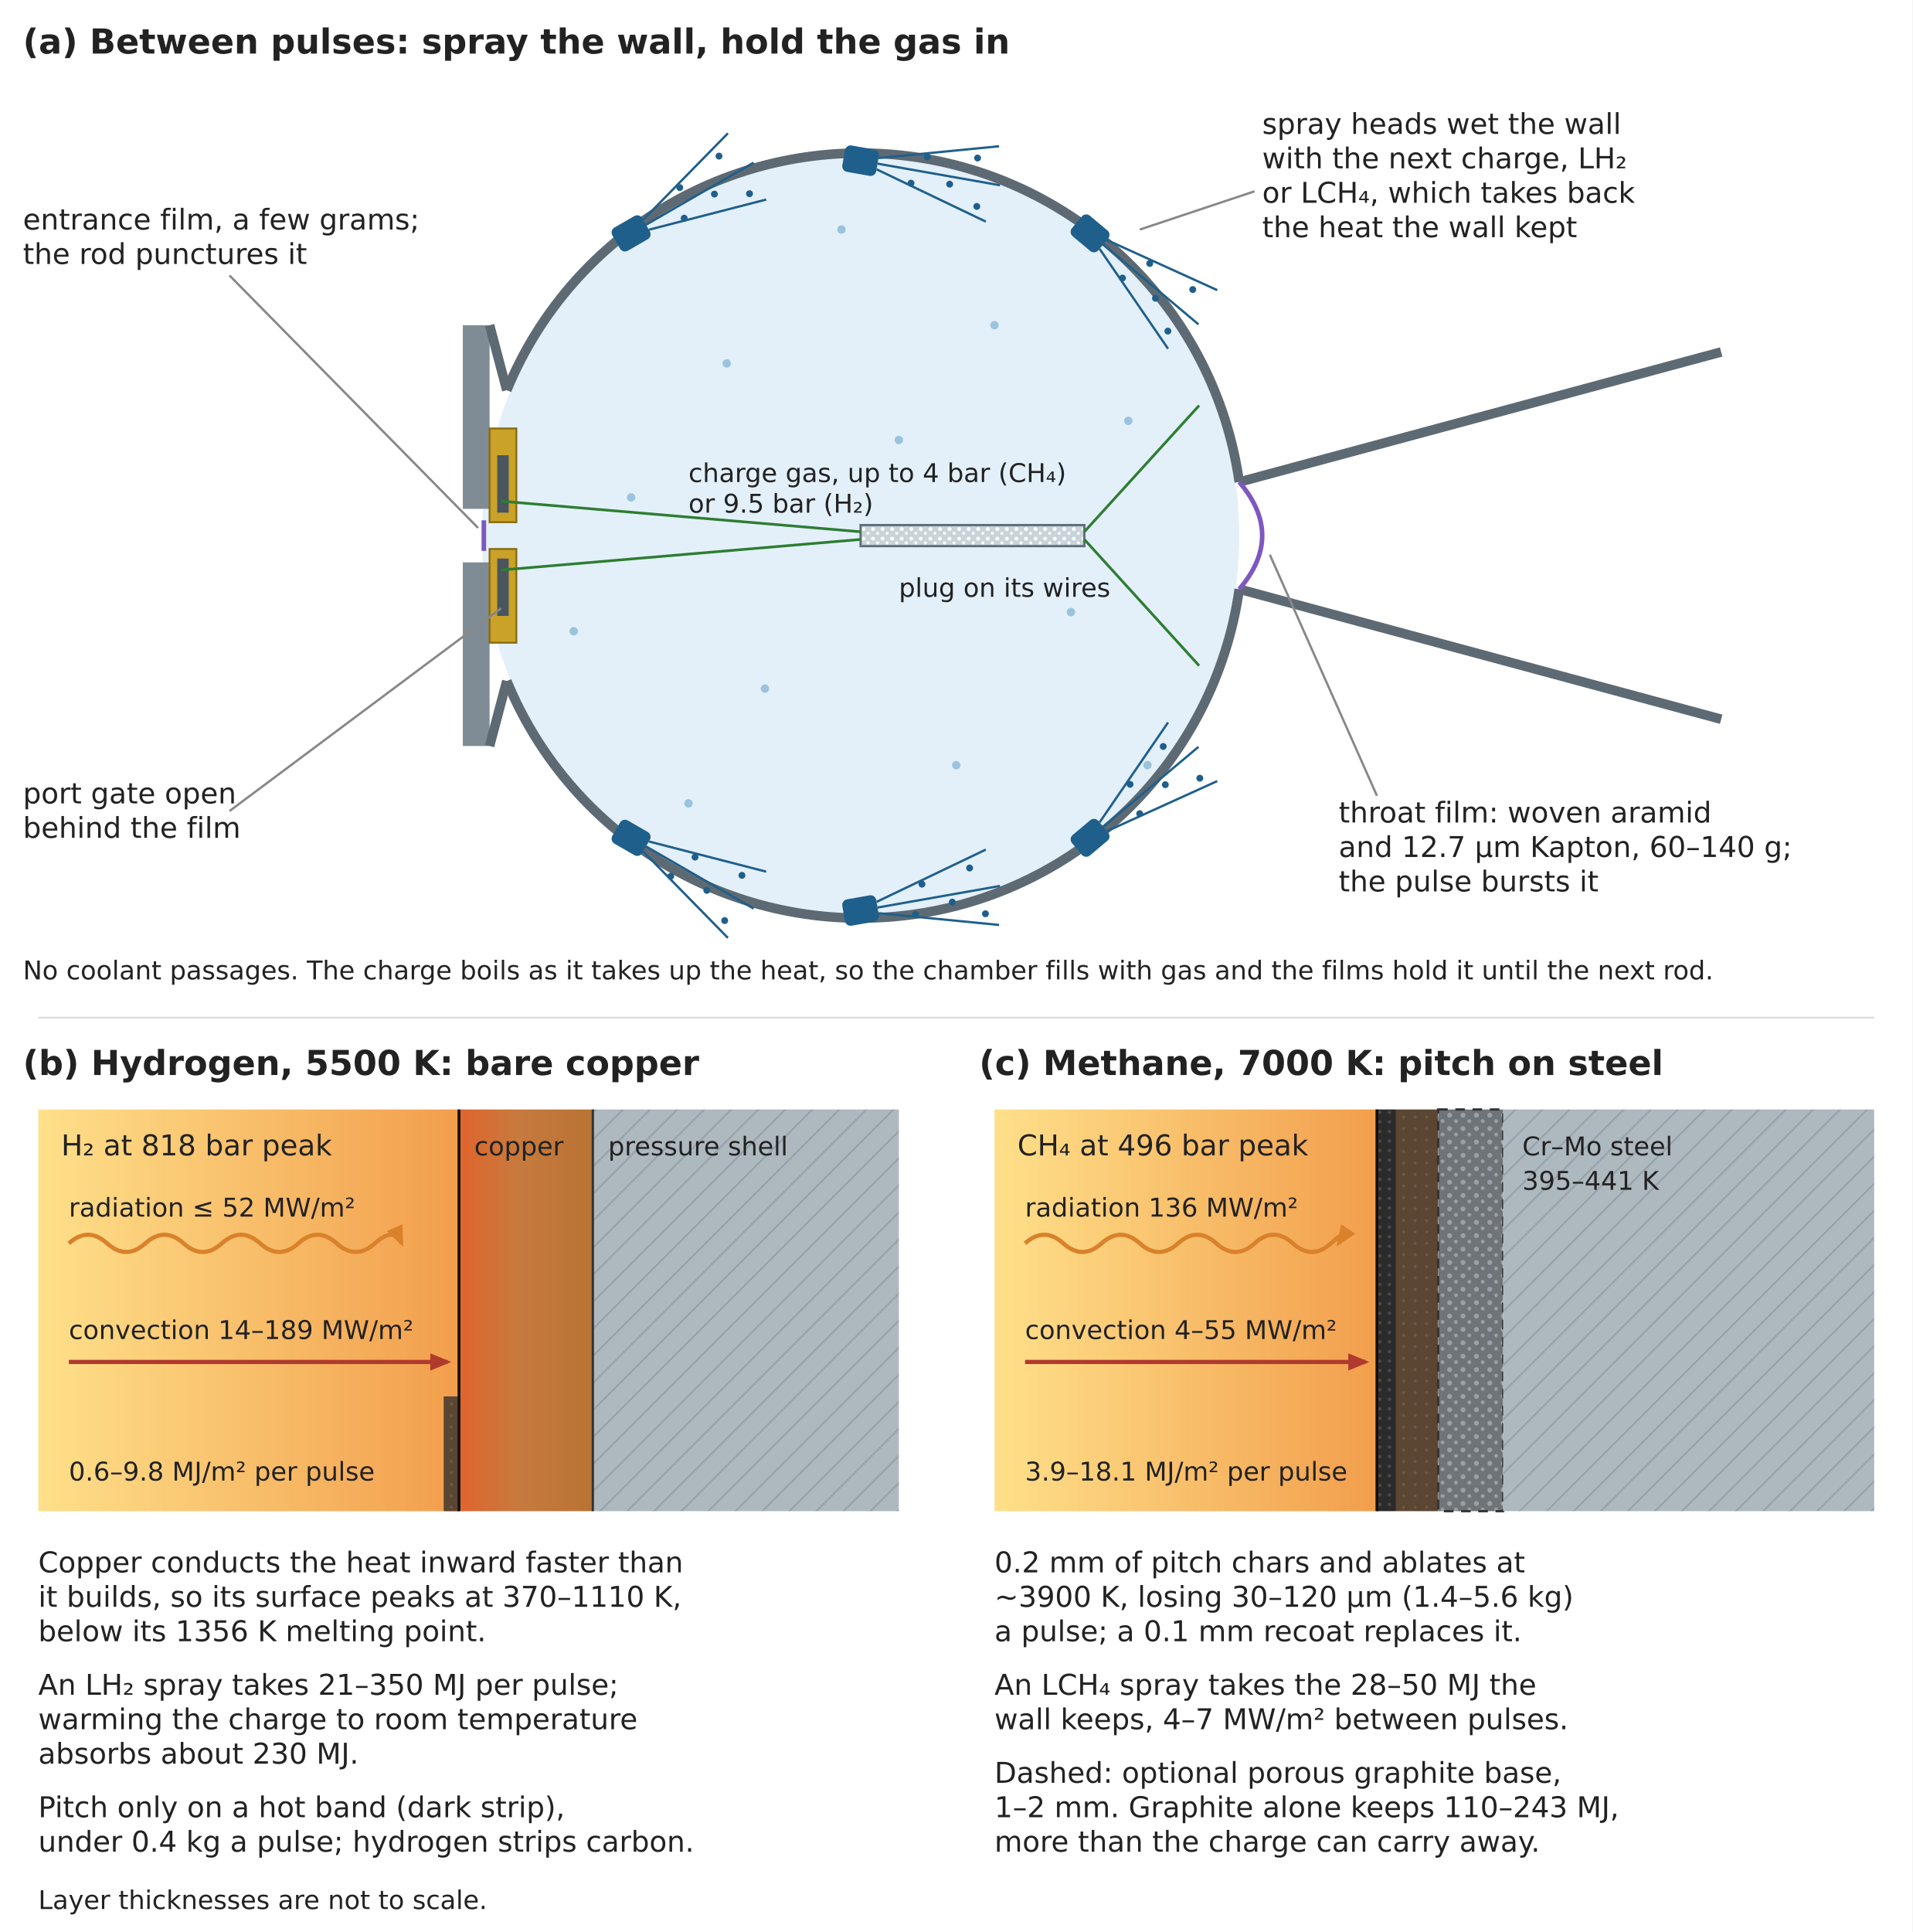
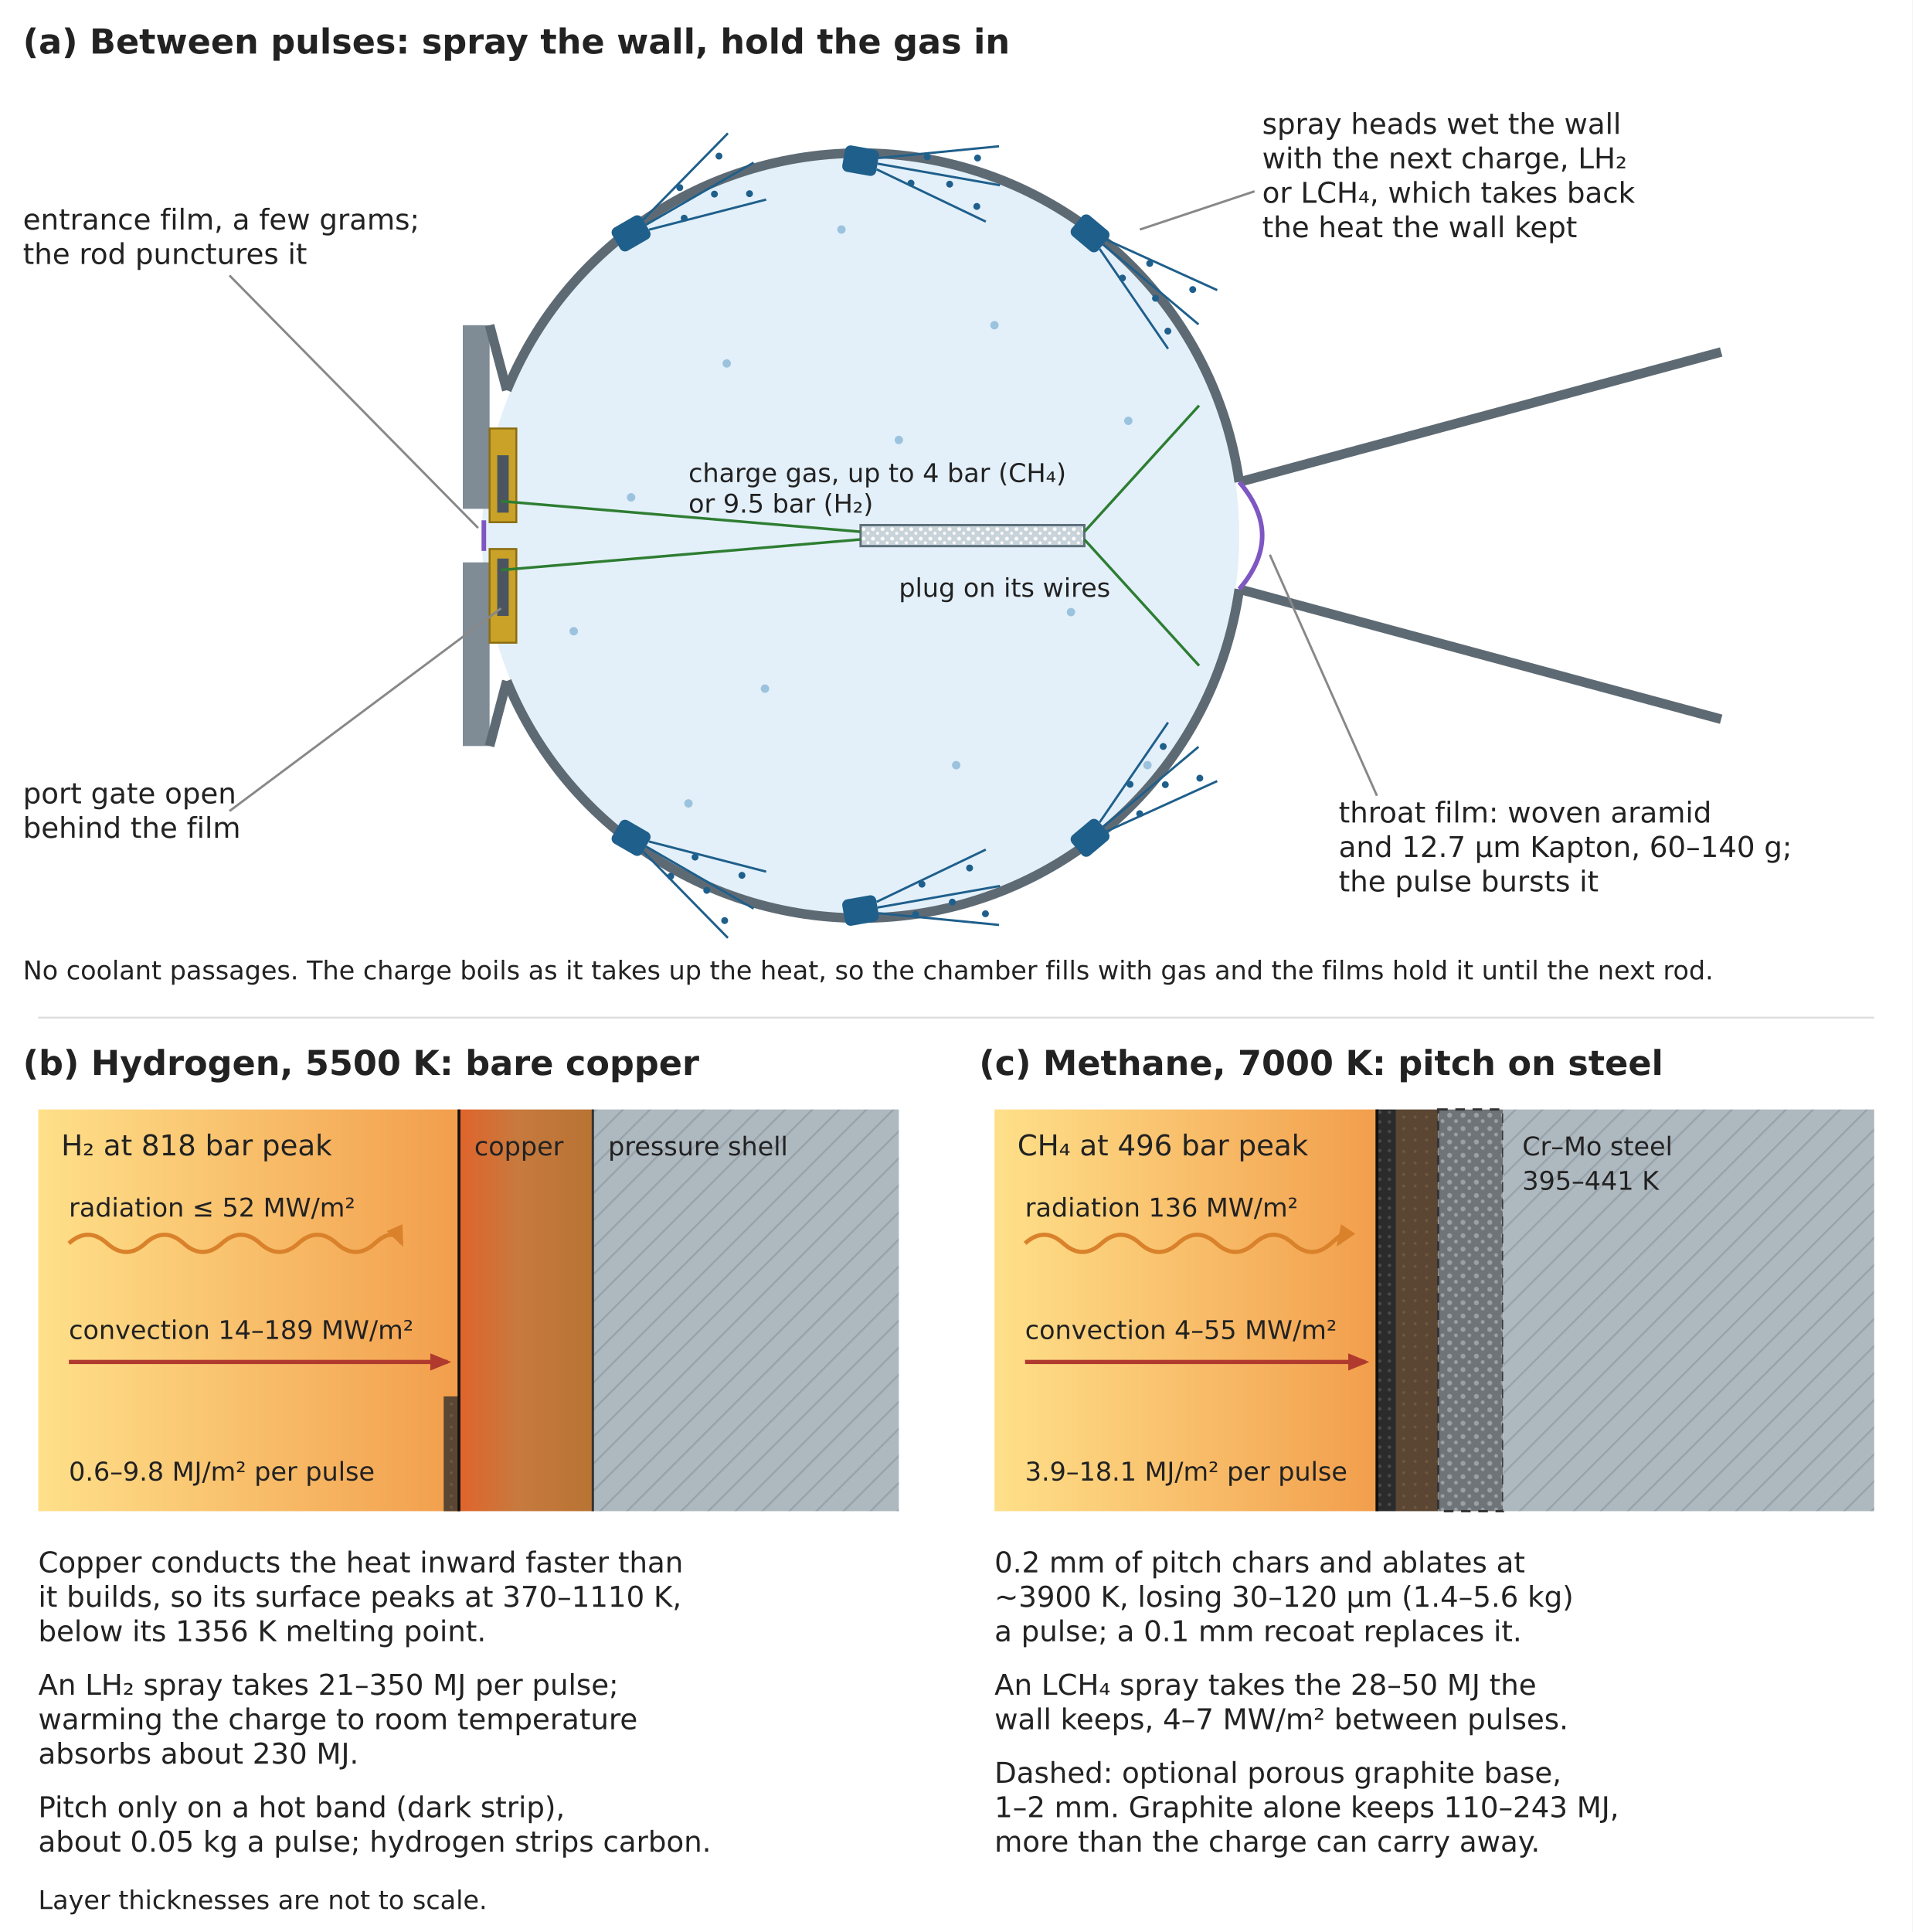
<svg xmlns="http://www.w3.org/2000/svg" width="1000" height="1010" viewBox="0 0 1000 1010">
  <defs>
    <style>
      text { font-family: 'DejaVu Sans', Arial, sans-serif; font-size: 17px; fill: #222; }
      .small { font-size: 15px; }
      .tiny { font-size: 13.5px; }
      .title { font-size: 18px; font-weight: bold; }
      .leader { stroke: #888; stroke-width: 1.2; fill: none; }
      .wall { stroke: #5E6A73; stroke-width: 5; fill: none; }
      .wire { stroke: #2E7D32; stroke-width: 1.4; fill: none; }
      .spray { stroke: #1F5F8B; stroke-width: 1.2; fill: none; }
      .film { stroke: #7E57C2; stroke-width: 2.4; fill: none; }
      .rad { stroke: #D9822B; stroke-width: 2.2; fill: none; }
      .conv { stroke: #B03A2E; stroke-width: 2.2; fill: none; }
    </style>
    <pattern id="foam" width="5" height="5" patternUnits="userSpaceOnUse">
      <rect width="5" height="5" fill="#C9D3DA" />
      <circle cx="1.5" cy="1.6" r="1.0" fill="#ffffff" />
      <circle cx="3.9" cy="3.8" r="0.8" fill="#ffffff" />
    </pattern>
    <pattern id="steel" width="10" height="10" patternUnits="userSpaceOnUse" patternTransform="rotate(45)">
      <rect width="10" height="10" fill="#AEB8BF" />
      <line x1="0" y1="0" x2="0" y2="10" stroke="#98A3AB" stroke-width="2" />
    </pattern>
    <pattern id="pitch" width="6" height="6" patternUnits="userSpaceOnUse">
      <rect width="6" height="6" fill="#5A4632" />
      <circle cx="2" cy="2" r="0.8" fill="#6E5840" />
    </pattern>
    <pattern id="char" width="5" height="5" patternUnits="userSpaceOnUse">
      <rect width="5" height="5" fill="#2B2B2B" />
      <circle cx="1.5" cy="1.5" r="0.9" fill="#4A4A4A" />
    </pattern>
    <pattern id="porousC" width="7" height="7" patternUnits="userSpaceOnUse">
      <rect width="7" height="7" fill="#6F7479" />
      <circle cx="2" cy="2" r="1.3" fill="#9AA0A5" />
      <circle cx="5.3" cy="5.1" r="1.0" fill="#9AA0A5" />
    </pattern>
    <linearGradient id="copperHeat" x1="0" y1="0" x2="1" y2="0">
      <stop offset="0" stop-color="#E0642C" />
      <stop offset="0.45" stop-color="#C77A3E" />
      <stop offset="1" stop-color="#B87333" />
    </linearGradient>
    <linearGradient id="hot" x1="0" y1="0" x2="1" y2="0">
      <stop offset="0" stop-color="#FFE08A" />
      <stop offset="1" stop-color="#F29E4C" />
    </linearGradient>
    <marker id="arrowRad" markerUnits="userSpaceOnUse" markerWidth="11" markerHeight="11" refX="9" refY="5.5" orient="auto">
      <path d="M 0,1 L 11,5.5 L 0,10 Z" fill="#D9822B" />
    </marker>
    <marker id="arrowConv" markerUnits="userSpaceOnUse" markerWidth="11" markerHeight="11" refX="9" refY="5.5" orient="auto">
      <path d="M 0,1 L 11,5.5 L 0,10 Z" fill="#B03A2E" />
    </marker>
    <marker id="arrowBlue" markerUnits="userSpaceOnUse" markerWidth="10" markerHeight="10" refX="8" refY="5" orient="auto">
      <path d="M 0,1 L 10,5 L 0,9 Z" fill="#1F5F8B" />
    </marker>
    <g id="sprayHead">
      <rect x="-9" y="-7" width="18" height="14" rx="3" fill="#1F5F8B" />
      <path class="spray" d="M 9,-3 L 70,-20 M 9,0 L 74,0 M 9,3 L 70,20" />
      <circle cx="34" cy="-8" r="1.8" fill="#1F5F8B" />
      <circle cx="48" cy="4" r="1.8" fill="#1F5F8B" />
      <circle cx="60" cy="-12" r="1.8" fill="#1F5F8B" />
      <circle cx="28" cy="7" r="1.8" fill="#1F5F8B" />
      <circle cx="64" cy="13" r="1.8" fill="#1F5F8B" />
    </g>
  </defs>
  <rect id="background" width="1000" height="1010" fill="#ffffff" />
  <g id="layer-a-title">
    <text x="12" y="28" class="title">(a) Between pulses: spray the wall, hold the gas in</text>
  </g>
  <g id="layer-a-parts">
    <circle cx="450" cy="280" r="198" fill="#E3F0FA" />
    <g fill="#9CC3DE">
      <circle cx="380" cy="190" r="2.2" />
      <circle cx="520" cy="170" r="2.2" />
      <circle cx="470" cy="230" r="2.2" />
      <circle cx="560" cy="320" r="2.2" />
      <circle cx="400" cy="360" r="2.2" />
      <circle cx="330" cy="260" r="2.2" />
      <circle cx="500" cy="400" r="2.2" />
      <circle cx="590" cy="220" r="2.2" />
      <circle cx="440" cy="120" r="2.2" />
      <circle cx="360" cy="420" r="2.2" />
      <circle cx="600" cy="400" r="2.2" />
      <circle cx="300" cy="330" r="2.2" />
    </g>
    <path d="M 648,252 A 200 200 0 0 0 265,204" class="wall" />
    <path d="M 265,356 A 200 200 0 0 0 648,308" class="wall" />
    <path d="M 648,252 L 900,184" class="wall" />
    <path d="M 648,308 L 900,376" class="wall" />
    <rect x="242" y="170" width="14" height="96" fill="#7F8C96" />
    <rect x="242" y="294" width="14" height="96" fill="#7F8C96" />
    <line x1="256" y1="170" x2="265" y2="204" class="wall" stroke-width="4" />
    <line x1="256" y1="390" x2="265" y2="356" class="wall" stroke-width="4" />
    <rect x="256" y="224" width="14" height="49" fill="#C9A227" stroke="#8A6D12" stroke-width="1" />
    <rect x="256" y="287" width="14" height="49" fill="#C9A227" stroke="#8A6D12" stroke-width="1" />
    <rect x="260" y="238" width="6" height="30" fill="#4A5560" />
    <rect x="260" y="292" width="6" height="30" fill="#4A5560" />
    <line x1="253" y1="272" x2="253" y2="288" class="film" />
    <path d="M 648,252 Q 672,280 648,308" class="film" />
    <rect x="450" y="274.5" width="117" height="11" fill="url(#foam)" stroke="#5E6F7C" stroke-width="1.2" />
    <path class="wire" d="M 262,262 L 450,278 M 262,298 L 450,282" />
    <path class="wire" d="M 567,278 L 627,212 M 567,282 L 627,348" />
    <use href="#sprayHead" transform="translate(450,84) rotate(10)" />
    <use href="#sprayHead" transform="translate(330,122) rotate(-30)" />
    <use href="#sprayHead" transform="translate(570,122) rotate(40)" />
    <use href="#sprayHead" transform="translate(330,438) rotate(30)" />
    <use href="#sprayHead" transform="translate(450,476) rotate(-10)" />
    <use href="#sprayHead" transform="translate(570,438) rotate(-40)" />
  </g>
  <g id="layer-a-labels">
    <text x="660" y="70" class="small">spray heads wet the wall</text>
    <text x="660" y="88" class="small">with the next charge, LH₂</text>
    <text x="660" y="106" class="small">or LCH₄, which takes back</text>
    <text x="660" y="124" class="small">the heat the wall kept</text>
    <line x1="656" y1="100" x2="596" y2="120" class="leader" />
    <text x="700" y="430" class="small">throat film: woven aramid</text>
    <text x="700" y="448" class="small">and 12.7 µm Kapton, 60–140 g;</text>
    <text x="700" y="466" class="small">the pulse bursts it</text>
    <line x1="720" y1="416" x2="664" y2="290" class="leader" />
    <text x="12" y="120" class="small">entrance film, a few grams;</text>
    <text x="12" y="138" class="small">the rod punctures it</text>
    <line x1="120" y1="144" x2="250" y2="276" class="leader" />
    <text x="12" y="420" class="small">port gate open</text>
    <text x="12" y="438" class="small">behind the film</text>
    <line x1="120" y1="424" x2="262" y2="318" class="leader" />
    <text x="360" y="252" class="tiny">charge gas, up to 4 bar (CH₄)</text>
    <text x="360" y="268" class="tiny">or 9.5 bar (H₂)</text>
    <text x="470" y="312" class="tiny">plug on its wires</text>
    <text x="12" y="512" class="tiny">No coolant passages. The charge boils as it takes up the heat, so the chamber fills with gas and the films hold it until the next rod.</text>
  </g>
  <line x1="20" y1="532" x2="980" y2="532" stroke="#DDD" stroke-width="1" />
  <g id="layer-b">
    <text x="12" y="562" class="title">(b) Hydrogen, 5500 K: bare copper</text>
    <rect x="20" y="580" width="220" height="210" fill="url(#hot)" />
    <text x="32" y="604" class="small">H₂ at 818 bar peak</text>
    <path class="rad" marker-end="url(#arrowRad)" d="M 36,650 q 10,-9 20,0 t 20,0 t 20,0 t 20,0 t 20,0 t 20,0 t 20,0 t 20,0 t 14,0" />
    <text x="36" y="636" class="tiny">radiation ≤ 52 MW/m²</text>
    <line class="conv" marker-end="url(#arrowConv)" x1="36" y1="712" x2="234" y2="712" />
    <text x="36" y="700" class="tiny">convection 14–189 MW/m²</text>
    <text x="36" y="774" class="tiny">0.6–9.8 MJ/m² per pulse</text>
    <rect x="240" y="580" width="70" height="210" fill="url(#copperHeat)" />
    <rect x="310" y="580" width="160" height="210" fill="url(#steel)" />
    <rect x="232" y="730" width="8" height="60" fill="url(#pitch)" />
    <line x1="240" y1="580" x2="240" y2="790" stroke="#111" stroke-width="1.5" />
    <line x1="310" y1="580" x2="310" y2="790" stroke="#333" stroke-width="1.2" />
    <text x="248" y="604" class="tiny" fill="#ffffff">copper</text>
    <text x="318" y="604" class="tiny">pressure shell</text>
    <text x="20" y="822" class="small">Copper conducts the heat inward faster than</text>
    <text x="20" y="840" class="small">it builds, so its surface peaks at 370–1110 K,</text>
    <text x="20" y="858" class="small">below its 1356 K melting point.</text>
    <text x="20" y="886" class="small">An LH₂ spray takes 21–350 MJ per pulse;</text>
    <text x="20" y="904" class="small">warming the charge to room temperature</text>
    <text x="20" y="922" class="small">absorbs about 230 MJ.</text>
    <text x="20" y="950" class="small">Pitch only on a hot band (dark strip),</text>
-     <text x="20" y="968" class="small">under 0.4 kg a pulse; hydrogen strips carbon.</text>
+     <text x="20" y="968" class="small">about 0.05 kg a pulse; hydrogen strips carbon.</text>
  </g>
  <g id="layer-c">
    <text x="512" y="562" class="title">(c) Methane, 7000 K: pitch on steel</text>
    <rect x="520" y="580" width="200" height="210" fill="url(#hot)" />
    <text x="532" y="604" class="small">CH₄ at 496 bar peak</text>
    <path class="rad" marker-end="url(#arrowRad)" d="M 536,650 q 10,-9 20,0 t 20,0 t 20,0 t 20,0 t 20,0 t 20,0 t 20,0 t 20,0 t 4,0" />
    <text x="536" y="636" class="tiny">radiation 136 MW/m²</text>
    <line class="conv" marker-end="url(#arrowConv)" x1="536" y1="712" x2="714" y2="712" />
    <text x="536" y="700" class="tiny">convection 4–55 MW/m²</text>
    <text x="536" y="774" class="tiny">3.9–18.1 MJ/m² per pulse</text>
    <rect x="720" y="580" width="10" height="210" fill="url(#char)" />
    <rect x="730" y="580" width="22" height="210" fill="url(#pitch)" />
    <rect x="752" y="580" width="34" height="210" fill="url(#porousC)" />
    <rect x="752" y="580" width="34" height="210" fill="none" stroke="#333" stroke-width="1.2" stroke-dasharray="5 4" />
    <rect x="786" y="580" width="194" height="210" fill="url(#steel)" />
    <line x1="720" y1="580" x2="720" y2="790" stroke="#111" stroke-width="1.5" />
    <text x="796" y="604" class="tiny">Cr–Mo steel</text>
    <text x="796" y="622" class="tiny">395–441 K</text>
    <text x="520" y="822" class="small">0.2 mm of pitch chars and ablates at</text>
    <text x="520" y="840" class="small">~3900 K, losing 30–120 µm (1.4–5.6 kg)</text>
    <text x="520" y="858" class="small">a pulse; a 0.1 mm recoat replaces it.</text>
    <text x="520" y="886" class="small">An LCH₄ spray takes the 28–50 MJ the</text>
    <text x="520" y="904" class="small">wall keeps, 4–7 MW/m² between pulses.</text>
    <text x="520" y="932" class="small">Dashed: optional porous graphite base,</text>
    <text x="520" y="950" class="small">1–2 mm. Graphite alone keeps 110–243 MJ,</text>
    <text x="520" y="968" class="small">more than the charge can carry away.</text>
  </g>
  <text x="20" y="998" class="tiny">Layer thicknesses are not to scale.</text>
</svg>
